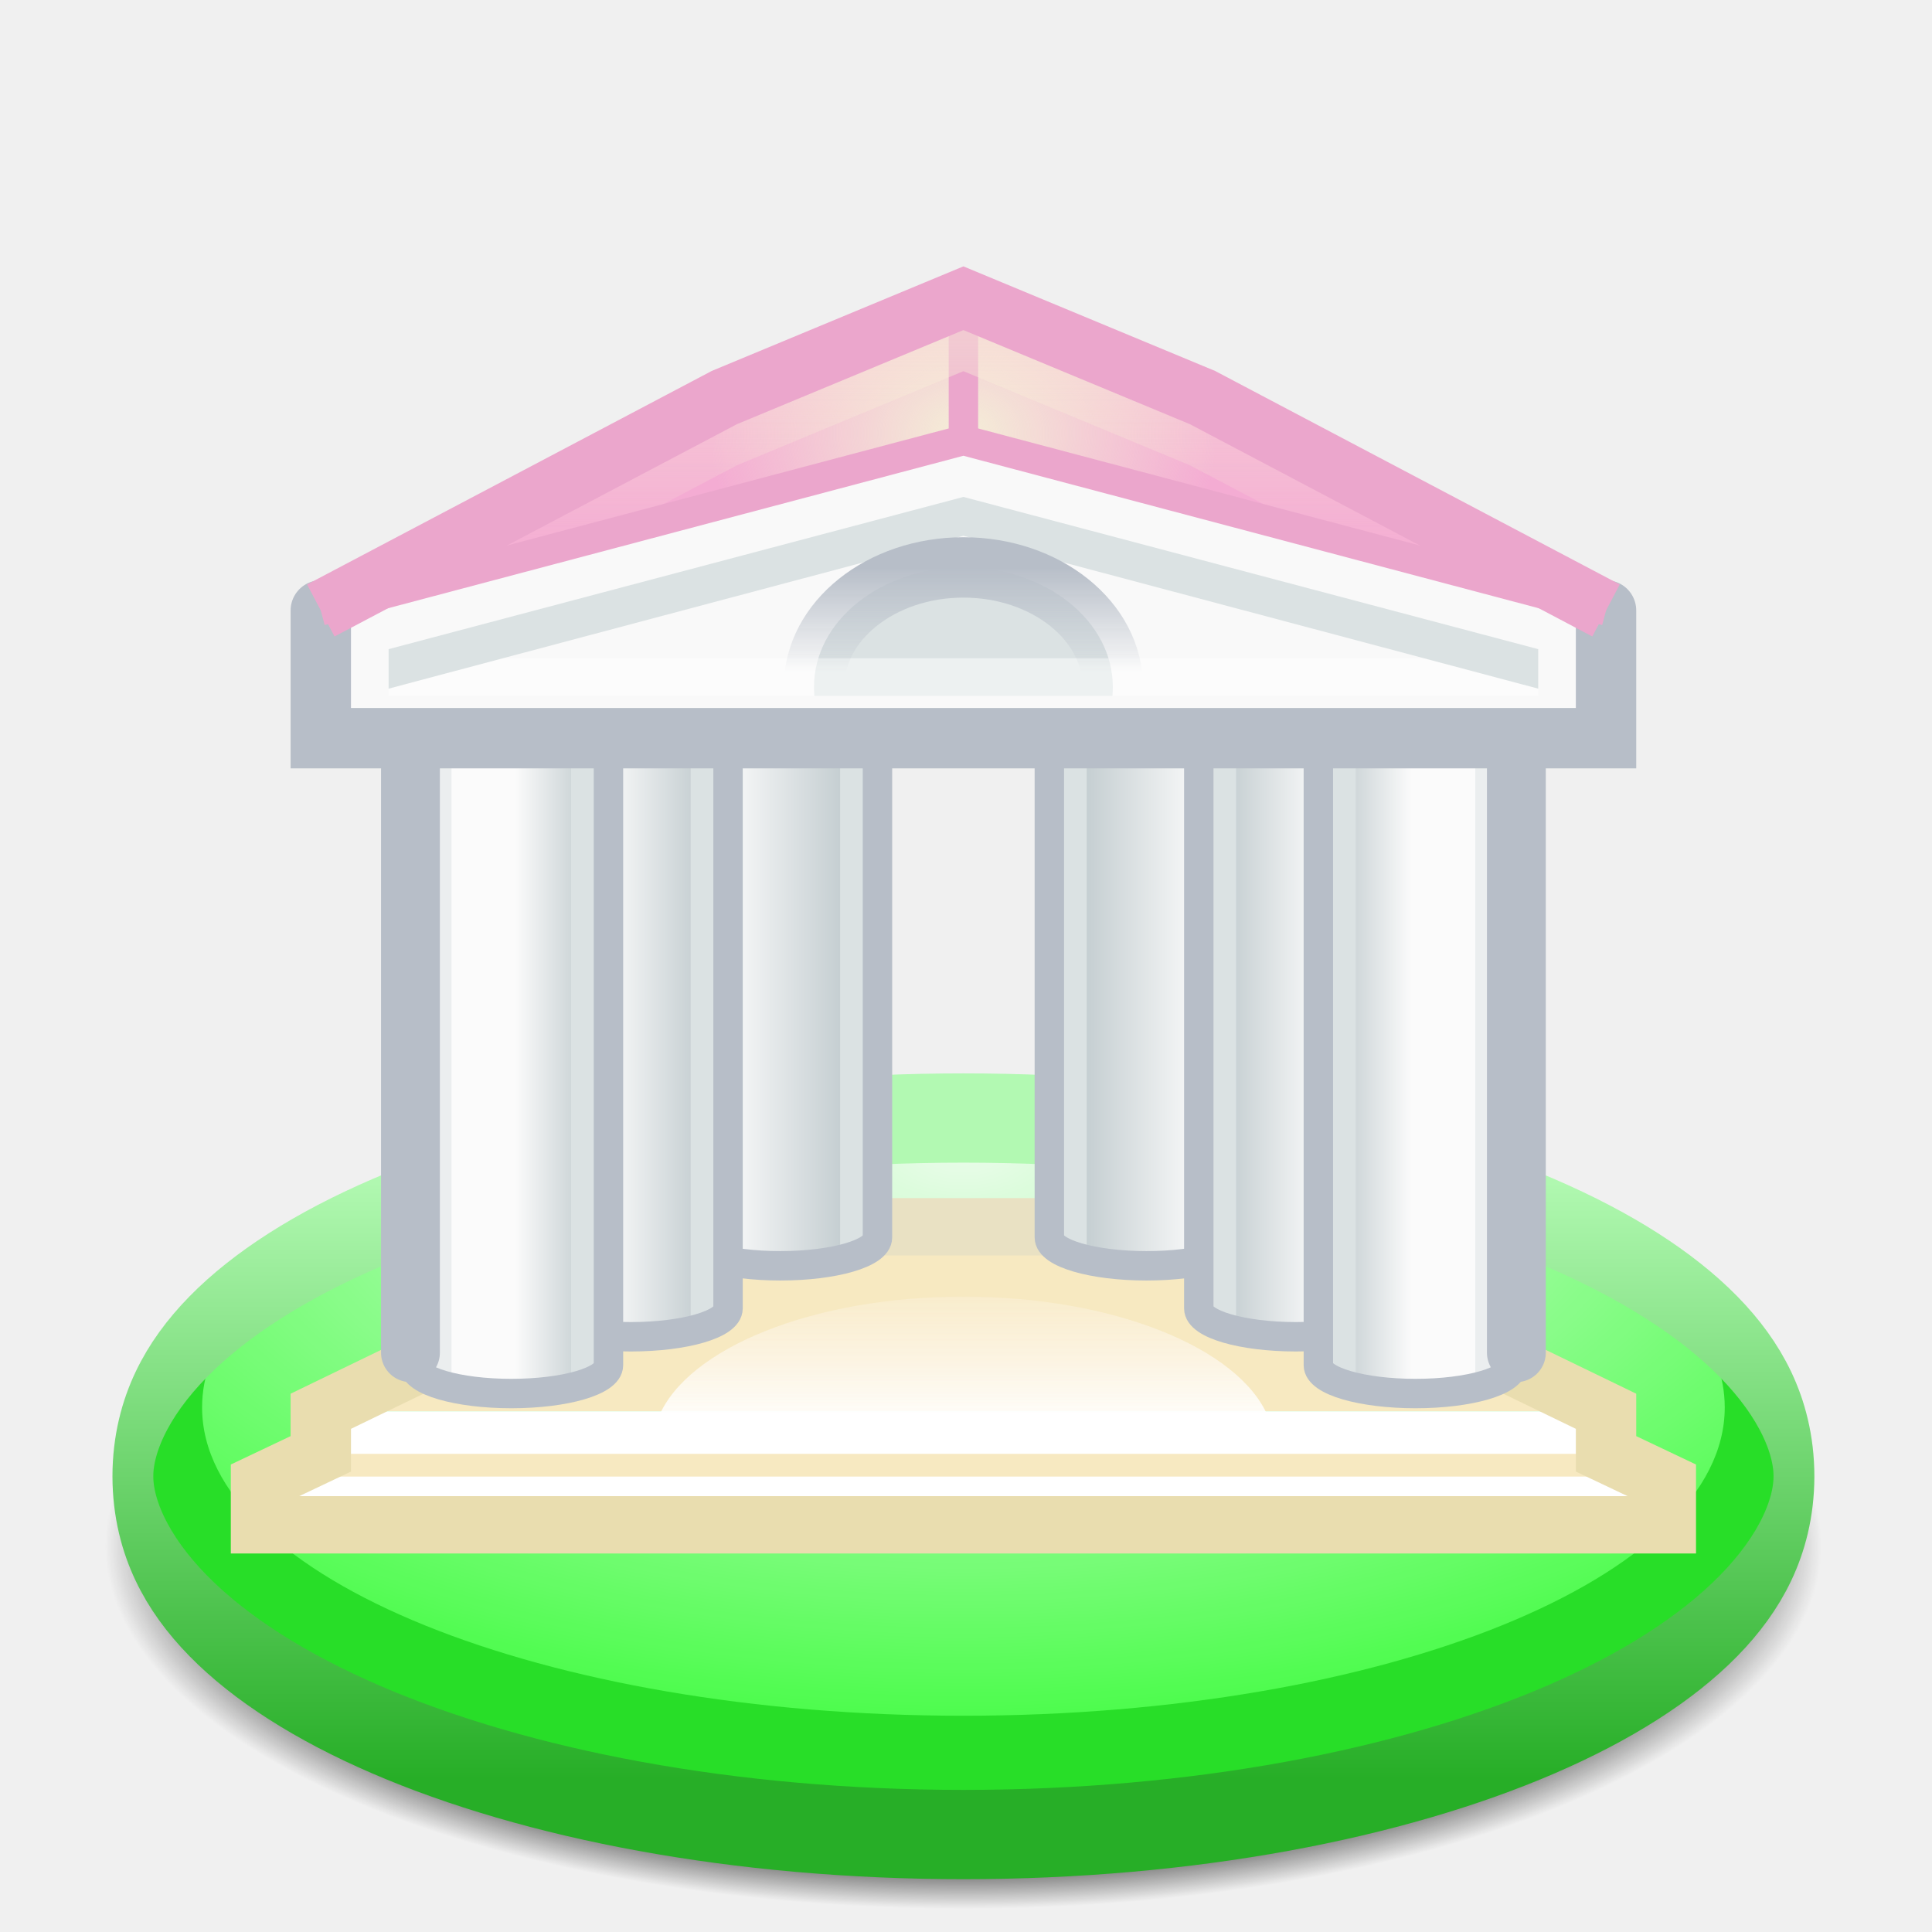
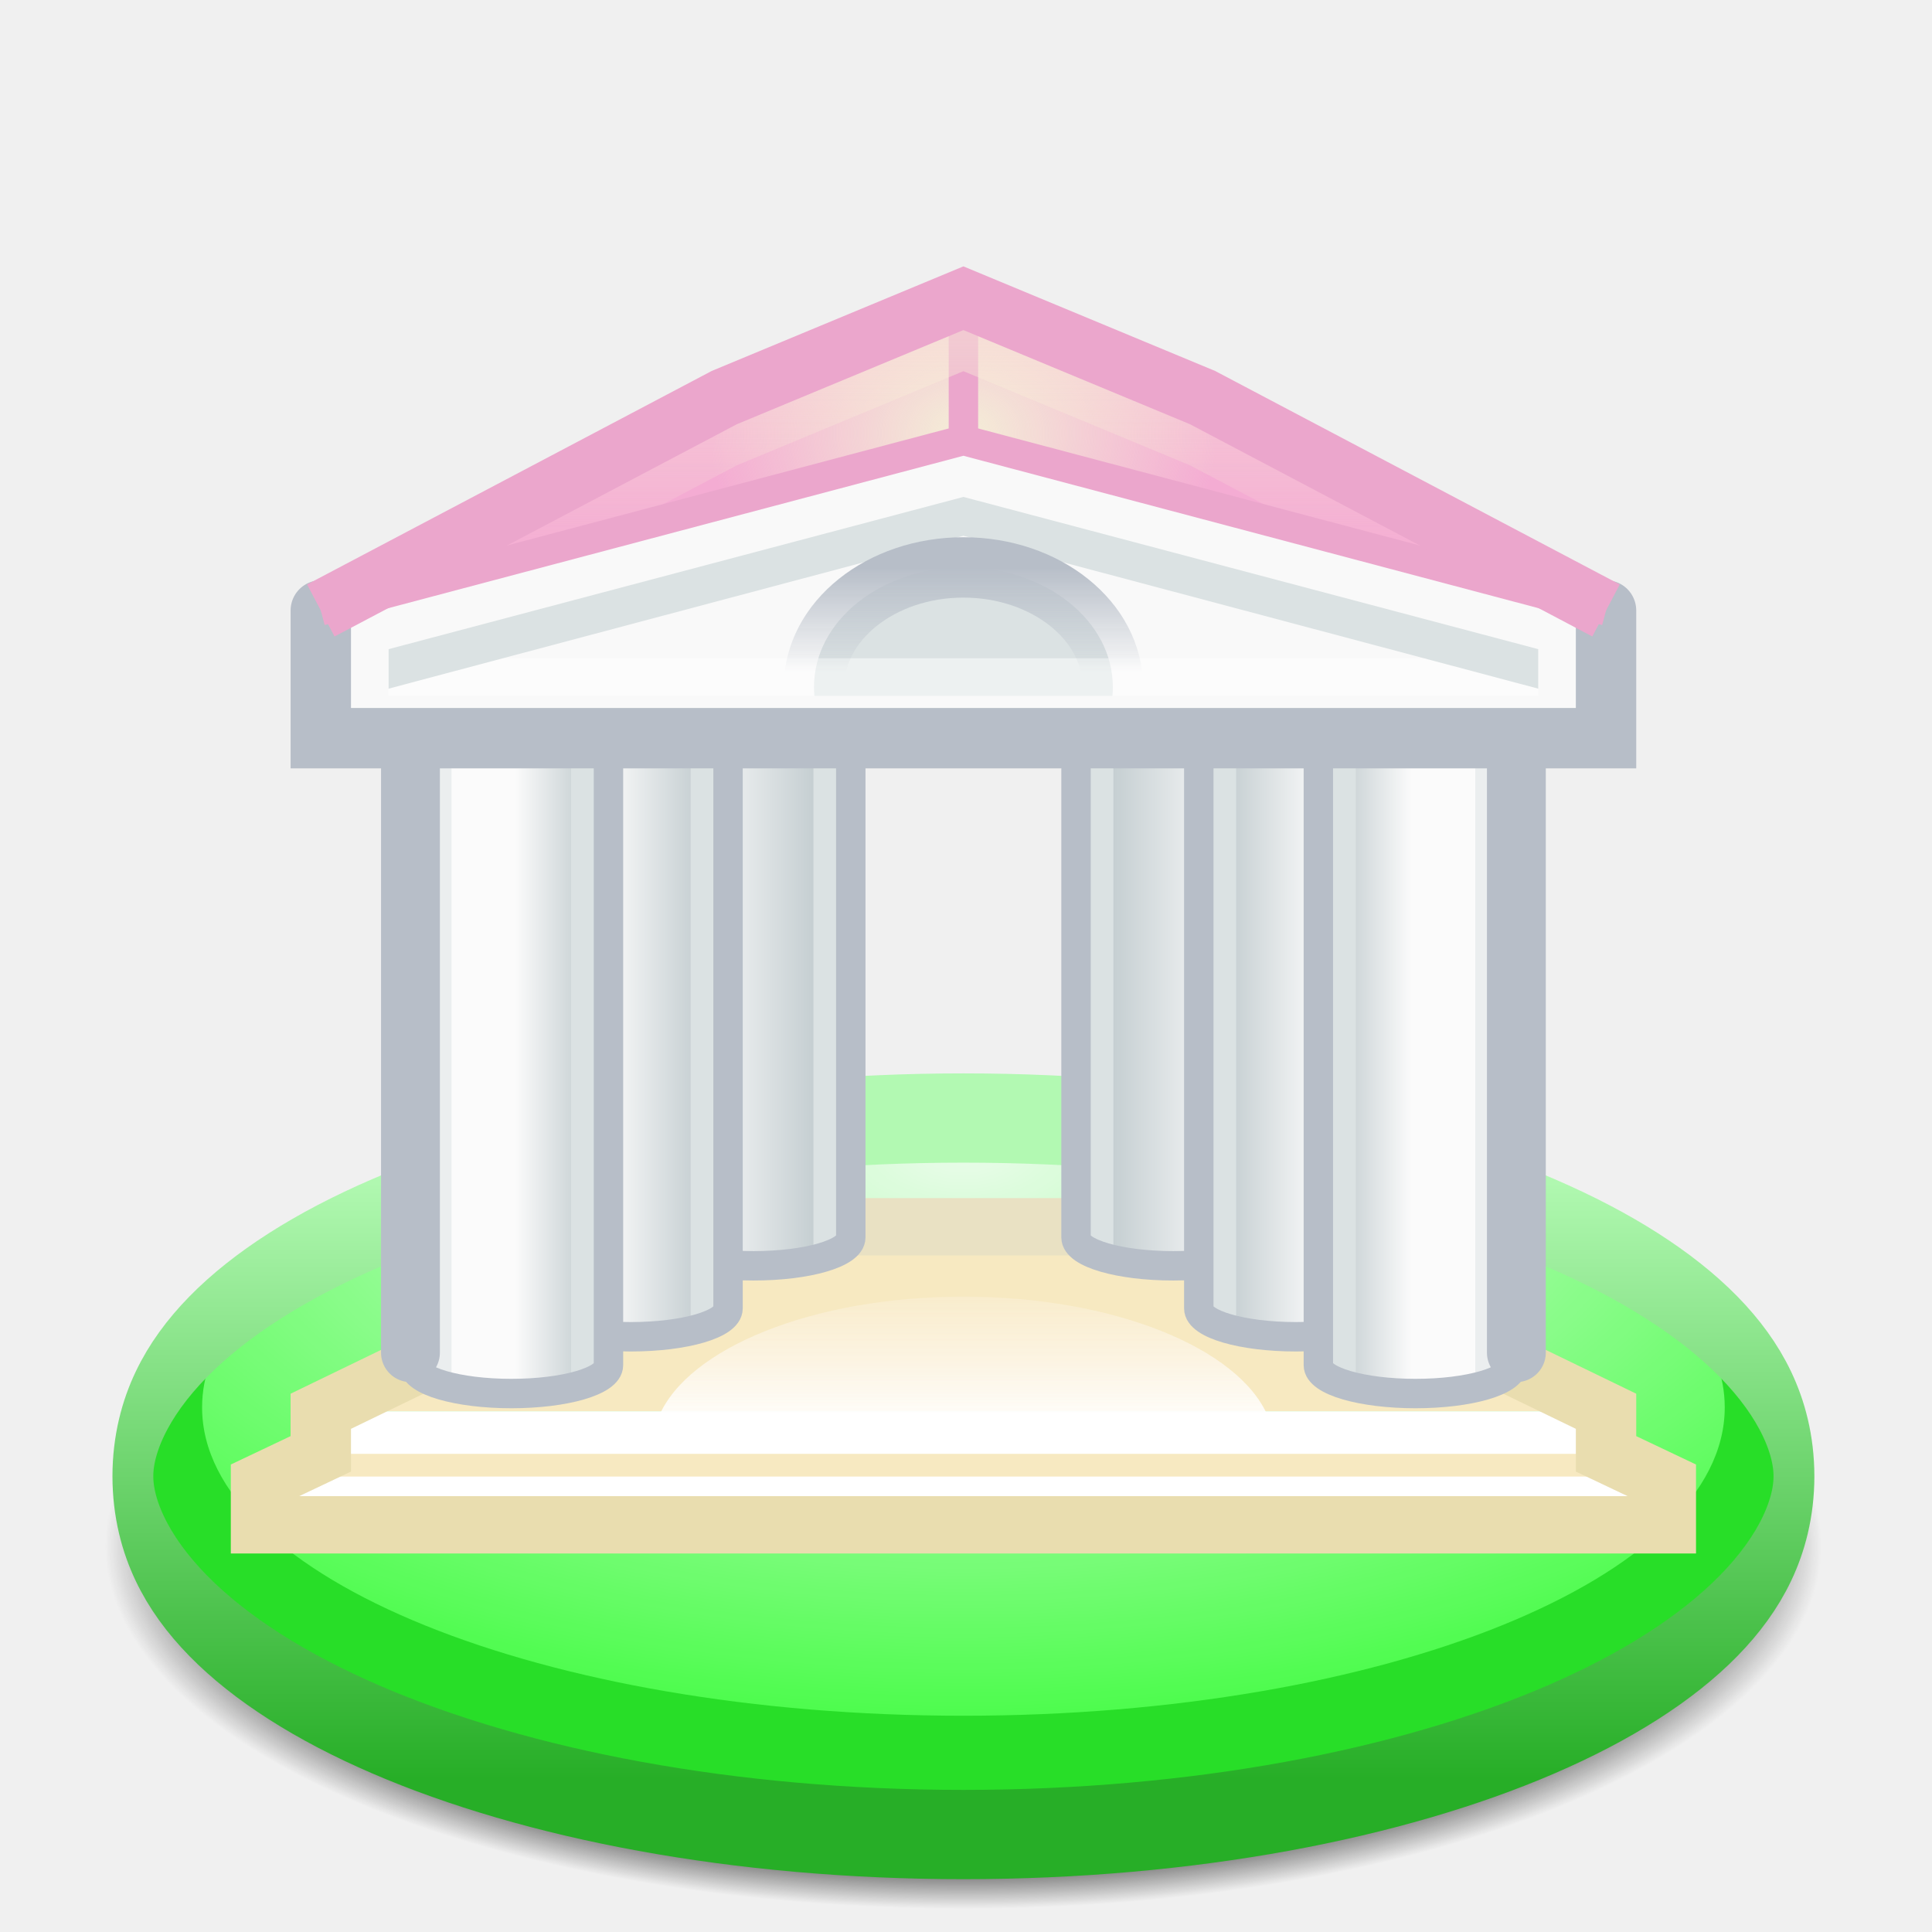
<svg xmlns="http://www.w3.org/2000/svg" xmlns:xlink="http://www.w3.org/1999/xlink" width="32" height="32" id="svg2" version="1.1">
  <defs id="defs4">
    <linearGradient id="linearGradient4554">
      <stop style="stop-color:#b7bec8;stop-opacity:1;" offset="0" id="stop4556" />
      <stop style="stop-color:#b7bec8;stop-opacity:0;" offset="1" id="stop4558" />
    </linearGradient>
    <linearGradient id="linearGradient4508">
      <stop style="stop-color:#000000;stop-opacity:0;" offset="0" id="stop4510" />
      <stop id="stop4516" offset="0.88" style="stop-color:#000000;stop-opacity:1;" />
      <stop style="stop-color:#000000;stop-opacity:0;" offset="1" id="stop4512" />
    </linearGradient>
    <linearGradient id="linearGradient4474">
      <stop style="stop-color:#fbfbfb;stop-opacity:1;" offset="0" id="stop4476" />
      <stop style="stop-color:#b6c2c6;stop-opacity:1;" offset="1" id="stop4478" />
    </linearGradient>
    <linearGradient id="linearGradient4434">
      <stop style="stop-color:#27ae27;stop-opacity:1;" offset="0" id="stop4436" />
      <stop style="stop-color:#b2f9b2;stop-opacity:1;" offset="1" id="stop4438" />
    </linearGradient>
    <linearGradient id="linearGradient4424">
      <stop style="stop-color:#f9eed8;stop-opacity:1;" offset="0" id="stop4426" />
      <stop style="stop-color:#f9eed8;stop-opacity:0;" offset="1" id="stop4428" />
    </linearGradient>
    <linearGradient id="linearGradient4355">
      <stop style="stop-color:#ffffff;stop-opacity:1;" offset="0" id="stop4357" />
      <stop style="stop-color:#00ff00;stop-opacity:1;" offset="1" id="stop4359" />
    </linearGradient>
    <linearGradient id="linearGradient4347">
      <stop style="stop-color:#ffffff;stop-opacity:1;" offset="0" id="stop4349" />
      <stop style="stop-color:#fff6f1;stop-opacity:0;" offset="1" id="stop4351" />
    </linearGradient>
    <linearGradient id="linearGradient4324">
      <stop style="stop-color:#f4eed7;stop-opacity:1;" offset="0" id="stop4326" />
      <stop style="stop-color:#f4eed7;stop-opacity:0;" offset="1" id="stop4328" />
    </linearGradient>
    <linearGradient id="linearGradient3971">
      <stop style="stop-color:#ffe680;stop-opacity:1;" offset="0" id="stop3973" />
      <stop id="stop3979" offset="0.5" style="stop-color:#ffe680;stop-opacity:0;" />
      <stop style="stop-color:#ffe680;stop-opacity:1;" offset="1" id="stop3975" />
    </linearGradient>
    <linearGradient xlink:href="#linearGradient3971" id="linearGradient3977" x1="26" y1="70.5" x2="34" y2="70.5" gradientUnits="userSpaceOnUse" />
    <radialGradient xlink:href="#linearGradient4324" id="radialGradient4330" cx="64" cy="21.5" fx="64" fy="21.5" r="3.111" gradientTransform="matrix(5.464921,0,0,4.474083,-285.755,854.2193)" gradientUnits="userSpaceOnUse" />
    <linearGradient xlink:href="#linearGradient4347" id="linearGradient4353" x1="64" y1="99" x2="64" y2="91" gradientUnits="userSpaceOnUse" />
    <radialGradient xlink:href="#linearGradient4355" id="radialGradient4363" cx="63.997" cy="128.445" fx="63.997" fy="128.445" r="55" gradientTransform="matrix(-2.127273,-9.4753122e-7,-4.081396e-8,-0.4982226,200.1381,1085.616)" gradientUnits="userSpaceOnUse" />
    <linearGradient xlink:href="#linearGradient4424" id="linearGradient4430" x1="64" y1="943.362" x2="64" y2="959.362" gradientUnits="userSpaceOnUse" gradientTransform="matrix(1.00019,0,0,0.9498043,-0.01217726,46.32927)" />
    <linearGradient xlink:href="#linearGradient4434" id="linearGradient4440" x1="64" y1="1042.362" x2="64" y2="1022.362" gradientUnits="userSpaceOnUse" />
    <linearGradient xlink:href="#linearGradient4474" id="linearGradient4480" x1="34" y1="72" x2="40" y2="72" gradientUnits="userSpaceOnUse" gradientTransform="matrix(1.00019,0,0,0.9498043,-0.01217726,923.54)" />
    <linearGradient xlink:href="#linearGradient4474" id="linearGradient4488" x1="94" y1="71" x2="88" y2="71" gradientUnits="userSpaceOnUse" gradientTransform="matrix(1.00019,0,0,0.9498043,-0.01217726,923.54)" />
    <linearGradient xlink:href="#linearGradient4474" id="linearGradient4496" x1="88" y1="93" x2="80" y2="93" gradientUnits="userSpaceOnUse" gradientTransform="matrix(1.00019,0,0,0.9498043,-0.01217726,923.54)" />
    <linearGradient xlink:href="#linearGradient4474" id="linearGradient4498" x1="80" y1="88" x2="70" y2="88" gradientUnits="userSpaceOnUse" gradientTransform="matrix(1.00019,0,0,0.9498043,-0.01217726,923.54)" />
    <linearGradient xlink:href="#linearGradient4474" id="linearGradient4500" x1="48" y1="88" x2="58" y2="88" gradientUnits="userSpaceOnUse" gradientTransform="matrix(1.00019,0,0,0.9498043,-0.01217726,923.54)" />
    <linearGradient xlink:href="#linearGradient4474" id="linearGradient4502" x1="40" y1="91" x2="48" y2="91" gradientUnits="userSpaceOnUse" gradientTransform="matrix(1.00019,0,0,0.9498043,-0.01217726,923.54)" />
    <radialGradient xlink:href="#linearGradient4508" id="radialGradient4514" cx="64" cy="1037.026" fx="64" fy="1037.026" r="60" gradientTransform="matrix(1.033333,0,0,0.1998077,-2.133333,827.2166)" gradientUnits="userSpaceOnUse" />
    <linearGradient xlink:href="#linearGradient4554" id="linearGradient4560" x1="64" y1="36" x2="64" y2="43" gradientUnits="userSpaceOnUse" gradientTransform="translate(0,923.4053)" />
    <linearGradient xlink:href="#linearGradient4474" id="linearGradient3516" gradientUnits="userSpaceOnUse" gradientTransform="matrix(1.00019,0,0,0.9498043,-0.01217726,923.54)" x1="48" y1="88" x2="58" y2="88" />
    <linearGradient xlink:href="#linearGradient4474" id="linearGradient3518" gradientUnits="userSpaceOnUse" gradientTransform="matrix(1.00019,0,0,0.9498043,-0.01217726,923.54)" x1="80" y1="88" x2="70" y2="88" />
    <linearGradient xlink:href="#linearGradient4474" id="linearGradient3520" gradientUnits="userSpaceOnUse" gradientTransform="matrix(1.00019,0,0,0.9498043,-0.01217726,923.54)" x1="40" y1="91" x2="48" y2="91" />
    <linearGradient xlink:href="#linearGradient4474" id="linearGradient3522" gradientUnits="userSpaceOnUse" gradientTransform="matrix(1.00019,0,0,0.9498043,-0.01217726,923.54)" x1="34" y1="72" x2="40" y2="72" />
    <linearGradient xlink:href="#linearGradient4474" id="linearGradient3524" gradientUnits="userSpaceOnUse" gradientTransform="matrix(1.00019,0,0,0.9498043,-0.01217726,923.54)" x1="88" y1="93" x2="80" y2="93" />
    <linearGradient xlink:href="#linearGradient4474" id="linearGradient3526" gradientUnits="userSpaceOnUse" gradientTransform="matrix(1.00019,0,0,0.9498043,-0.01217726,923.54)" x1="94" y1="71" x2="88" y2="71" />
    <radialGradient xlink:href="#linearGradient4508-2" id="radialGradient4514-2" cx="64" cy="1037.026" fx="64" fy="1037.026" r="60" gradientTransform="matrix(1.033333,0,0,0.1998077,-2.133333,827.47)" gradientUnits="userSpaceOnUse" />
    <linearGradient id="linearGradient4508-2">
      <stop style="stop-color:#000000;stop-opacity:0;" offset="0" id="stop4510-8" />
      <stop id="stop4516-9" offset="0.88" style="stop-color:#000000;stop-opacity:1;" />
      <stop style="stop-color:#000000;stop-opacity:0;" offset="1" id="stop4512-7" />
    </linearGradient>
    <radialGradient xlink:href="#linearGradient4355-61" id="radialGradient4363-3" cx="63.997" cy="128.445" fx="63.997" fy="128.445" r="55" gradientTransform="matrix(-2.127273,-9.4753122e-7,-4.081396e-8,-0.4982226,200.1381,1085.616)" gradientUnits="userSpaceOnUse" />
    <linearGradient id="linearGradient4355-61">
      <stop style="stop-color:#ffffff;stop-opacity:1;" offset="0" id="stop4357-29" />
      <stop style="stop-color:#00ff00;stop-opacity:1;" offset="1" id="stop4359-3" />
    </linearGradient>
    <linearGradient xlink:href="#linearGradient4434-4" id="linearGradient4440-19" x1="64" y1="1042.362" x2="64" y2="1022.362" gradientUnits="userSpaceOnUse" />
    <linearGradient id="linearGradient4434-4">
      <stop style="stop-color:#27ae27;stop-opacity:1;" offset="0" id="stop4436-78" />
      <stop style="stop-color:#b2f9b2;stop-opacity:1;" offset="1" id="stop4438-4" />
    </linearGradient>
    <linearGradient xlink:href="#linearGradient4347-0" id="linearGradient3834-5" gradientUnits="userSpaceOnUse" x1="64" y1="99" x2="64" y2="91" gradientTransform="matrix(0.7998958,0,0,1.405183,12.80667,884.6005)" />
    <linearGradient id="linearGradient4347-0">
      <stop style="stop-color:#ffffff;stop-opacity:1;" offset="0" id="stop4349-36" />
      <stop style="stop-color:#fff6f1;stop-opacity:0;" offset="1" id="stop4351-1" />
    </linearGradient>
    <linearGradient xlink:href="#linearGradient4474-6" id="linearGradient3836-0" gradientUnits="userSpaceOnUse" gradientTransform="matrix(1.00019,0,0,0.9498043,-0.01217726,925.2494)" x1="48" y1="88" x2="58" y2="88" />
    <linearGradient id="linearGradient4474-6">
      <stop style="stop-color:#fbfbfb;stop-opacity:1;" offset="0" id="stop4476-3" />
      <stop style="stop-color:#b6c2c6;stop-opacity:1;" offset="1" id="stop4478-20" />
    </linearGradient>
    <linearGradient xlink:href="#linearGradient4474-6" id="linearGradient3838-6" gradientUnits="userSpaceOnUse" gradientTransform="matrix(1.00019,0,0,0.9498043,-0.01217726,925.2494)" x1="80" y1="88" x2="70" y2="88" />
    <linearGradient id="linearGradient6293">
      <stop style="stop-color:#fbfbfb;stop-opacity:1;" offset="0" id="stop6295" />
      <stop style="stop-color:#b6c2c6;stop-opacity:1;" offset="1" id="stop6297" />
    </linearGradient>
    <linearGradient xlink:href="#linearGradient4474-6" id="linearGradient3840-1" gradientUnits="userSpaceOnUse" gradientTransform="matrix(1.00019,0,0,0.9498043,-0.01217726,925.2494)" x1="40" y1="91" x2="48" y2="91" />
    <linearGradient id="linearGradient6300">
      <stop style="stop-color:#fbfbfb;stop-opacity:1;" offset="0" id="stop6302" />
      <stop style="stop-color:#b6c2c6;stop-opacity:1;" offset="1" id="stop6304" />
    </linearGradient>
    <linearGradient xlink:href="#linearGradient4474-6" id="linearGradient3842-5" gradientUnits="userSpaceOnUse" gradientTransform="matrix(1.00019,0,0,0.9498043,-0.01217726,925.2494)" x1="34" y1="72" x2="40" y2="72" />
    <linearGradient id="linearGradient6307">
      <stop style="stop-color:#fbfbfb;stop-opacity:1;" offset="0" id="stop6309" />
      <stop style="stop-color:#b6c2c6;stop-opacity:1;" offset="1" id="stop6311" />
    </linearGradient>
    <linearGradient xlink:href="#linearGradient4474-6" id="linearGradient3844-5" gradientUnits="userSpaceOnUse" gradientTransform="matrix(1.00019,0,0,0.9498043,-0.01217726,925.2494)" x1="88" y1="93" x2="80" y2="93" />
    <linearGradient id="linearGradient6314">
      <stop style="stop-color:#fbfbfb;stop-opacity:1;" offset="0" id="stop6316" />
      <stop style="stop-color:#b6c2c6;stop-opacity:1;" offset="1" id="stop6318" />
    </linearGradient>
    <linearGradient xlink:href="#linearGradient4474-6" id="linearGradient3846-4" gradientUnits="userSpaceOnUse" gradientTransform="matrix(1.00019,0,0,0.9498043,-0.01217726,925.2494)" x1="94" y1="71" x2="88" y2="71" />
    <linearGradient id="linearGradient6321">
      <stop style="stop-color:#fbfbfb;stop-opacity:1;" offset="0" id="stop6323" />
      <stop style="stop-color:#b6c2c6;stop-opacity:1;" offset="1" id="stop6325" />
    </linearGradient>
    <radialGradient xlink:href="#linearGradient4324-6" id="radialGradient4330-7" cx="64" cy="21.5" fx="64" fy="21.5" r="3.111" gradientTransform="matrix(5.464921,0,0,4.474083,-285.755,855.1762)" gradientUnits="userSpaceOnUse" />
    <linearGradient id="linearGradient4324-6">
      <stop style="stop-color:#f4eed7;stop-opacity:1;" offset="0" id="stop4326-5" />
      <stop style="stop-color:#f4eed7;stop-opacity:0;" offset="1" id="stop4328-6" />
    </linearGradient>
    <linearGradient xlink:href="#linearGradient4424-7" id="linearGradient4430-93" x1="64" y1="943.362" x2="64" y2="959.362" gradientUnits="userSpaceOnUse" gradientTransform="matrix(1.00019,0,0,0.9498043,-0.01217726,49.01514)" />
    <linearGradient id="linearGradient4424-7">
      <stop style="stop-color:#f9eed8;stop-opacity:1;" offset="0" id="stop4426-4" />
      <stop style="stop-color:#f9eed8;stop-opacity:0;" offset="1" id="stop4428-5" />
    </linearGradient>
    <linearGradient xlink:href="#linearGradient4554-5" id="linearGradient4560-2" x1="64" y1="36" x2="64" y2="43" gradientUnits="userSpaceOnUse" />
    <linearGradient id="linearGradient4554-5">
      <stop style="stop-color:#b7bec8;stop-opacity:1;" offset="0" id="stop4556-4" />
      <stop style="stop-color:#b7bec8;stop-opacity:0;" offset="1" id="stop4558-7" />
    </linearGradient>
    <linearGradient y2="1022.362" x2="64" y1="1042.362" x1="64" gradientUnits="userSpaceOnUse" id="linearGradient6393" xlink:href="#linearGradient4434-4" />
+     <linearGradient xlink:href="#linearGradient4474-6" id="linearGradient10747" gradientUnits="userSpaceOnUse" gradientTransform="matrix(1.00019,0,0,0.9498043,-0.01217726,925.2494)" x1="80" y1="88" x2="70" y2="88" />
+     <linearGradient xlink:href="#linearGradient4474-6" id="linearGradient10749" gradientUnits="userSpaceOnUse" gradientTransform="matrix(1.00019,0,0,0.9498043,-0.01217726,925.2494)" x1="48" y1="88" x2="58" y2="88" />
  </defs>
  <g id="layer1" transform="translate(0,-1020.362)">
    <g id="g3109" transform="matrix(0.2460865,0,0,0.2460865,0.1592224,793.9097)">
      <g transform="matrix(0.9316686,0,0,2.035857,4.57,-1082.165)" id="g4465">
        <path style="opacity:0.6;fill:url(#radialGradient4514-2);fill-opacity:1;stroke:none" d="m 126,1034.676 c 0,6.621 -27.758,11.988 -62,11.988 -34.242,0 -62,-5.367 -62,-11.988 0,-6.621 27.758,-11.989 62,-11.989 34.242,0 62,5.367 62,11.989 z" id="path4506" />
        <path style="fill:#28de28;fill-opacity:1;stroke:none" d="m 124,1032.362 c 0,6.541 -26.863,11.844 -60,11.844 -33.137,0 -60,-5.303 -60,-11.844 0,-6.541 26.863,-11.844 60,-11.844 33.137,0 60,5.303 60,11.844 z" id="path3848" />
        <path style="opacity:0.9;fill:url(#radialGradient4363-3);fill-opacity:1;stroke:none" d="m 64,1020.518 c -24.065,0 -44.814,3.293 -54.375,8.029 -0.417,0.506 -0.625,1.012 -0.625,1.54 0,5.627 24.624,10.192 55,10.192 30.376,0 55,-4.564 55,-10.192 0,-0.528 -0.208,-1.034 -0.625,-1.54 -9.561,-4.735 -30.31,-8.029 -54.375,-8.029 z" id="path4089" />
        <path id="path4432" d="m 124,1032.362 c 0,6.541 -26.863,11.844 -60,11.844 -33.137,0 -60,-5.303 -60,-11.844 0,-6.541 26.863,-11.844 60,-11.844 33.137,0 60,5.303 60,11.844 z" style="fill:none;stroke:url(#linearGradient6393);stroke-width:2.951;stroke-miterlimit:4;stroke-opacity:1;stroke-dasharray:none" />
      </g>
      <g transform="matrix(1.005875,0,0,0.9552031,-0.1792405,37.68267)" id="g4456">
        <rect ry="0" rx="8.147" y="1027.581" x="17" height="3.781" width="94" id="rect4018" style="fill:#ffffff;stroke:none" />
        <path style="fill:#f7e9c1;fill-opacity:1;stroke:none" d="m 21,1025.963 86,0 4,2 -94,0 z" id="rect4020" />
        <path style="fill:#f7e9c1;fill-opacity:1;stroke:none" d="M 46.406,86 21,99 107,99 81.594,86 46.406,86 z" transform="translate(0,924.3622)" id="path4023" />
-         <path style="fill:none;stroke:#e9e1c3;stroke-width:4.041px;stroke-linecap:butt;stroke-linejoin:miter;stroke-opacity:1" d="m 58,86 12,0" id="path4337" transform="translate(0,924.3622)" />
+         <path style="fill:none;stroke:#e9e1c3;stroke-width:4.041px;stroke-linecap:butt;stroke-linejoin:miter;stroke-opacity:1" d="m 55.59,86 18.115,0" id="path4337" transform="translate(0,924.3622)" />
        <rect style="fill:#ffffff;stroke:none" id="rect4016" width="86" height="3" x="21" y="1023.362" rx="7.453" ry="0" />
        <path style="fill:none;stroke:#e9ddaf;stroke-width:4.041" d="m 27.25,95.75 c 0,0.019 -0.002,0.043 0,0.062 L 21,99 l 0,3 -4,2 0,3 94,0 0,-3 -4,-2 0,-3 -6.25,-3.188 c 0.002,-0.019 0,-0.043 0,-0.062" transform="translate(0,924.3622)" id="path4260" />
        <path style="opacity:0.9;fill:url(#linearGradient3834-5);fill-opacity:1;stroke:none" d="m 64,1015.283 c -10.05,0 -18.433,3.629 -20.372,8.431 l 40.745,0 C 82.433,1018.911 74.05,1015.283 64,1015.283 z" id="path4341" />
      </g>
      <g id="g3806" transform="matrix(1.005684,0,0,1.005684,-0.166994,-9.872379)">
-         <path style="fill:url(#linearGradient3836-0);fill-opacity:1;stroke:none" d="m 45.246,963.943 0,43.702 c 0,1.052 2.9,1.9 6.501,1.9 3.602,0 6.501,-0.847 6.501,-1.9 l 0,-43.702 z" id="rect4067" />
-         <path style="fill:#f2f2f2;fill-opacity:1;stroke:none" d="m 45.246,967.991 0,39.654 c 0,0.607 0.993,1.137 2.5,1.484 l 0,-41.138 z" id="path4069" />
-         <path style="fill:#dbe2e3;fill-opacity:1;stroke:none" d="m 55.748,948.223 0,60.906 c 1.507,-0.347 2.5,-0.877 2.5,-1.484 l 0,-57.938 c 0,-0.607 -0.993,-1.137 -2.5,-1.484 z" id="path4071" />
-         <path style="fill:none;stroke:#b7bec8;stroke-width:1.969;stroke-miterlimit:4;stroke-opacity:1;stroke-dasharray:none" d="m 45.246,963.943 0,43.702 c 0,1.052 2.9,1.9 6.501,1.9 3.602,0 6.501,-0.847 6.501,-1.9 l 0,-43.702 z" id="rect4075" />
-         <path style="fill:url(#linearGradient3838-6);fill-opacity:1;stroke:none" d="m 69.751,963.943 0,43.702 c 0,1.052 2.9,1.9 6.501,1.9 3.602,0 6.501,-0.847 6.501,-1.9 l 0,-43.702 z" id="rect4079" />
-         <path id="path4081" d="m 72.252,948.223 c -1.507,0.347 -2.5,0.877 -2.5,1.484 l 0,57.938 c 0,0.607 0.993,1.137 2.5,1.484 l 0,-60.906 z" style="fill:#dbe2e3;fill-opacity:1;stroke:none" />
-         <path style="fill:#f2f2f2;fill-opacity:1;stroke:none" d="m 80.253,967.991 0,41.138 c 1.507,-0.347 2.5,-0.877 2.5,-1.484 l 0,-39.654 z" id="path4083" />
-         <path style="fill:none;stroke:#b7bec8;stroke-width:1.969;stroke-miterlimit:4;stroke-opacity:1;stroke-dasharray:none" d="m 69.751,963.943 0,43.702 c 0,1.052 2.9,1.9 6.501,1.9 3.602,0 6.501,-0.847 6.501,-1.9 l 0,-43.702 z" id="rect4087" />
+         <g id="g10735" transform="translate(-1.78573,0)">
+           <path id="rect4067" d="m 45.246,963.943 0,43.702 c 0,1.052 2.9,1.9 6.501,1.9 3.602,0 6.501,-0.847 6.501,-1.9 l 0,-43.702 z" style="fill:url(#linearGradient10749);fill-opacity:1;stroke:none" />
+           <path id="path4069" d="m 45.246,967.991 0,39.654 c 0,0.607 0.993,1.137 2.5,1.484 l 0,-41.138 z" style="fill:#f2f2f2;fill-opacity:1;stroke:none" />
+           <path id="path4071" d="m 55.748,948.223 0,60.906 c 1.507,-0.347 2.5,-0.877 2.5,-1.484 l 0,-57.938 c 0,-0.607 -0.993,-1.137 -2.5,-1.484 z" style="fill:#dbe2e3;fill-opacity:1;stroke:none" />
+           <path id="rect4075" d="m 45.246,963.943 0,43.702 c 0,1.052 2.9,1.9 6.501,1.9 3.602,0 6.501,-0.847 6.501,-1.9 l 0,-43.702 z" style="fill:none;stroke:#b7bec8;stroke-width:1.969;stroke-miterlimit:4;stroke-opacity:1;stroke-dasharray:none" />
+         </g>
+         <g id="g10741" transform="translate(1.78573,0)">
+           <path id="rect4079" d="m 69.751,963.943 0,43.702 c 0,1.052 2.9,1.9 6.501,1.9 3.602,0 6.501,-0.847 6.501,-1.9 l 0,-43.702 z" style="fill:url(#linearGradient10747);fill-opacity:1;stroke:none" />
+           <path style="fill:#dbe2e3;fill-opacity:1;stroke:none" d="m 72.252,948.223 c -1.507,0.347 -2.5,0.877 -2.5,1.484 l 0,57.938 c 0,0.607 0.993,1.137 2.5,1.484 l 0,-60.906 z" id="path4081" />
+           <path id="path4083" d="m 80.253,967.991 0,41.138 c 1.507,-0.347 2.5,-0.877 2.5,-1.484 l 0,-39.654 z" style="fill:#f2f2f2;fill-opacity:1;stroke:none" />
+           <path id="rect4087" d="m 69.751,963.943 0,43.702 c 0,1.052 2.9,1.9 6.501,1.9 3.602,0 6.501,-0.847 6.501,-1.9 l 0,-43.702 z" style="fill:none;stroke:#b7bec8;stroke-width:1.969;stroke-miterlimit:4;stroke-opacity:1;stroke-dasharray:none" />
+         </g>
        <path style="fill:url(#linearGradient3840-1);fill-opacity:1;stroke:none" d="m 35.245,963.943 0,48.451 c 0,1.052 2.9,1.9 6.501,1.9 3.602,0 6.501,-0.847 6.501,-1.9 l 0,-48.451 z" id="rect4043" />
        <path style="fill:#f2f2f2;fill-opacity:1;stroke:none" d="m 35.245,967.991 0,44.403 c 0,0.607 0.993,1.137 2.5,1.484 l 0,-45.887 z" id="path4045" />
        <path id="path4047" d="m 45.747,952.972 0,60.906 c 1.507,-0.347 2.5,-0.877 2.5,-1.484 l 0,-57.938 c 0,-0.607 -0.993,-1.137 -2.5,-1.484 z" style="fill:#dbe2e3;fill-opacity:1;stroke:none" />
        <path style="fill:none;stroke:#b7bec8;stroke-width:1.969;stroke-miterlimit:4;stroke-opacity:1;stroke-dasharray:none" d="m 35.245,963.943 0,48.451 c 0,1.052 2.9,1.9 6.501,1.9 3.602,0 6.501,-0.847 6.501,-1.9 l 0,-48.451 z" id="rect4051" />
        <path style="fill:url(#linearGradient3842-5);fill-opacity:1;stroke:none" d="m 27.243,963.943 0,52.251 c 0,1.052 2.9,1.9 6.501,1.9 3.602,0 6.501,-0.847 6.501,-1.9 l 0,-52.251 z" id="rect3853" />
        <path style="opacity:0.5;fill:#dbe2e3;fill-opacity:1;stroke:none" d="m 27.243,963.943 0,52.251 c 0,0.607 0.993,1.137 2.5,1.484 l 0,-53.735 z" id="rect3936" />
        <path style="fill:#dbe2e3;fill-opacity:1;stroke:none" d="m 37.745,956.771 0,60.906 c 1.507,-0.347 2.5,-0.877 2.5,-1.484 l 0,-57.938 c 0,-0.607 -0.993,-1.137 -2.5,-1.484 z" id="rect3938" />
        <path style="fill:none;stroke:#b7bec8;stroke-width:1.969;stroke-miterlimit:4;stroke-opacity:1;stroke-dasharray:none" d="m 27.243,963.943 0,52.251 c 0,1.052 2.9,1.9 6.501,1.9 3.602,0 6.501,-0.847 6.501,-1.9 l 0,-52.251 z" id="rect4027" />
        <path style="fill:url(#linearGradient3844-5);fill-opacity:1;stroke:none" d="m 79.753,963.943 0,48.451 c 0,1.052 2.9,1.9 6.501,1.9 3.602,0 6.501,-0.847 6.501,-1.9 l 0,-48.451 z" id="rect4055" />
        <path style="fill:#dbe2e3;fill-opacity:1;stroke:none" d="m 82.253,952.972 c -1.507,0.347 -2.5,0.877 -2.5,1.484 l 0,57.938 c 0,0.607 0.993,1.137 2.5,1.484 l 0,-60.906 z" id="path4057" />
        <path style="fill:#f2f2f2;fill-opacity:1;stroke:none" d="m 90.255,967.991 0,45.887 c 1.507,-0.347 2.5,-0.877 2.5,-1.484 l 0,-44.403 z" id="path4059" />
        <path style="fill:none;stroke:#b7bec8;stroke-width:1.969;stroke-miterlimit:4;stroke-opacity:1;stroke-dasharray:none" d="m 79.753,963.943 0,48.451 c 0,1.052 2.9,1.9 6.501,1.9 3.602,0 6.501,-0.847 6.501,-1.9 l 0,-48.451 z" id="rect4063" />
        <path style="fill:url(#linearGradient3846-4);fill-opacity:1;stroke:none" d="m 87.755,963.943 0,52.251 c 0,1.052 2.9,1.9 6.501,1.9 3.602,0 6.501,-0.847 6.501,-1.9 l 0,-52.251 z" id="rect4031" />
        <path id="path4033" d="m 90.255,956.771 c -1.507,0.347 -2.5,0.877 -2.5,1.484 l 0,57.938 c 0,0.607 0.993,1.137 2.5,1.484 l 0,-60.906 z" style="fill:#dbe2e3;fill-opacity:1;stroke:none" />
        <path style="opacity:0.5;fill:#dbe2e3;fill-opacity:1;stroke:none" d="m 98.257,963.943 0,53.735 c 1.507,-0.347 2.5,-0.877 2.5,-1.484 l 0,-52.251 z" id="path4035" />
        <path style="fill:none;stroke:#b7bec8;stroke-width:1.969;stroke-miterlimit:4;stroke-opacity:1;stroke-dasharray:none" d="m 87.755,963.943 0,52.251 c 0,1.052 2.9,1.9 6.501,1.9 3.602,0 6.501,-0.847 6.501,-1.9 l 0,-52.251 z" id="rect4039" />
        <path style="fill:#b7bec8;stroke:#b7bec8;stroke-width:3.938px;stroke-linecap:round;stroke-linejoin:miter;stroke-opacity:1" d="m 26.993,1015.359 0,-51.839" id="path4452" />
        <path id="path4454" d="m 101.007,1015.359 0,-51.839" style="fill:#b7bec8;stroke:#b7bec8;stroke-width:3.938px;stroke-linecap:round;stroke-linejoin:miter;stroke-opacity:1" />
      </g>
      <g id="g3791" transform="matrix(1.005684,0,0,1.005684,-0.166994,-7.415276)">
        <path style="fill:#f4acd3;fill-opacity:1;stroke:none" d="M 64,942.346 47.997,948.995 20.992,963.242 64,951.844 107.008,963.242 80.003,948.995 64,942.346 z" id="rect4108" />
        <path style="fill:url(#radialGradient4330-7);fill-opacity:1;stroke:none" d="m 64,942.346 -15.222,6.322 c -0.418,0.879 -0.812,1.776 -1.188,2.701 -0.713,1.752 -0.755,3.391 -0.313,4.897 L 64,951.844 l 16.722,4.423 c 0.442,-1.507 0.4,-3.145 -0.313,-4.897 -0.376,-0.925 -0.77,-1.822 -1.188,-2.701 L 64,942.346 z" id="path4293" />
        <path style="fill:none;stroke:#eba6cc;stroke-width:1.969;stroke-linecap:butt;stroke-linejoin:miter;stroke-miterlimit:4;stroke-opacity:1;stroke-dasharray:none" d="m 64,952.794 0,-10.448" id="path4291" />
        <path style="opacity:0.5;fill:none;stroke:url(#linearGradient4430-93);stroke-width:3.94;stroke-miterlimit:4;stroke-opacity:1;stroke-dasharray:none" d="M 64,945.095 47.997,951.744 20.992,965.991 64,954.593 107.008,965.991 80.003,951.744 64,945.095 z" id="path4422" />
        <rect style="fill:#ffffff;fill-opacity:1;stroke:none" id="rect4335" width="76.957" height="0.956" x="25.524" y="967.985" rx="0" />
        <path id="path4520" d="m 64,951.844 -43.008,11.398 0,8.548 86.016,0 0,-8.548 z" style="fill:#f9f9f9;fill-opacity:1;stroke:none" />
        <path style="fill:#dbe2e3;fill-opacity:1;stroke:none" d="m 64,36 c -5.523,0 -10,3.582 -10,8 0,0.689 0.108,1.362 0.312,2 l 19.375,0 C 73.892,45.362 74,44.689 74,44 74,39.582 69.523,36 64,36 z" transform="translate(0,924.3622)" id="path4527" />
        <path style="opacity:0.5;fill:#ffffff;stroke:#ffffff;stroke-width:4.041px;stroke-linecap:butt;stroke-linejoin:miter;stroke-opacity:1" d="m 25,968.462 78,0" id="path4525" />
        <path style="fill:none;stroke:#dbe2e3;stroke-width:4.041px;stroke-linecap:butt;stroke-linejoin:miter;stroke-opacity:1" d="m 22,967.323 42,-11.169 42,11.169" id="path4523" />
        <path style="fill:#f9f9f9;fill-opacity:1;stroke:none" d="M 64,27.469 21,38.875 l 0,8.562 86,0 0,-8.562 -43,-11.406 z m 0,3.812 38.469,10.188 0,3.125 -76.938,0 0,-3.125 L 64,31.281 z" id="rect4103" transform="translate(0,924.3622)" />
        <path id="path4339" d="m 20.992,963.242 0,8.548 86.016,0 0,-8.548" style="fill:none;stroke:#b7bec8;stroke-width:4.041;stroke-linecap:round;stroke-miterlimit:4;stroke-opacity:1;stroke-dasharray:none" />
        <path id="path4420" d="M 20.992,963.242 64,951.844 l 43.008,11.398" style="fill:none;stroke:#eba6cc;stroke-width:2.02;stroke-opacity:1;stroke-miterlimit:4;stroke-dasharray:none" />
        <path id="path4536" transform="translate(0,924.3622)" d="m 64,36 c -5.523,0 -10,3.582 -10,8 0,0.689 0.108,1.362 0.312,2 l 19.375,0 C 73.892,45.362 74,44.689 74,44 74,39.582 69.523,36 64,36 z" style="fill:none;stroke:url(#linearGradient4560-2);stroke-width:4.041;stroke-opacity:1" />
        <path style="fill:none;stroke:#eba6cc;stroke-width:3.938;stroke-opacity:1" d="M 107.008,963.242 80.003,948.995 64,942.346 47.997,948.995 20.992,963.242" id="path7425" />
      </g>
    </g>
  </g>
</svg>
